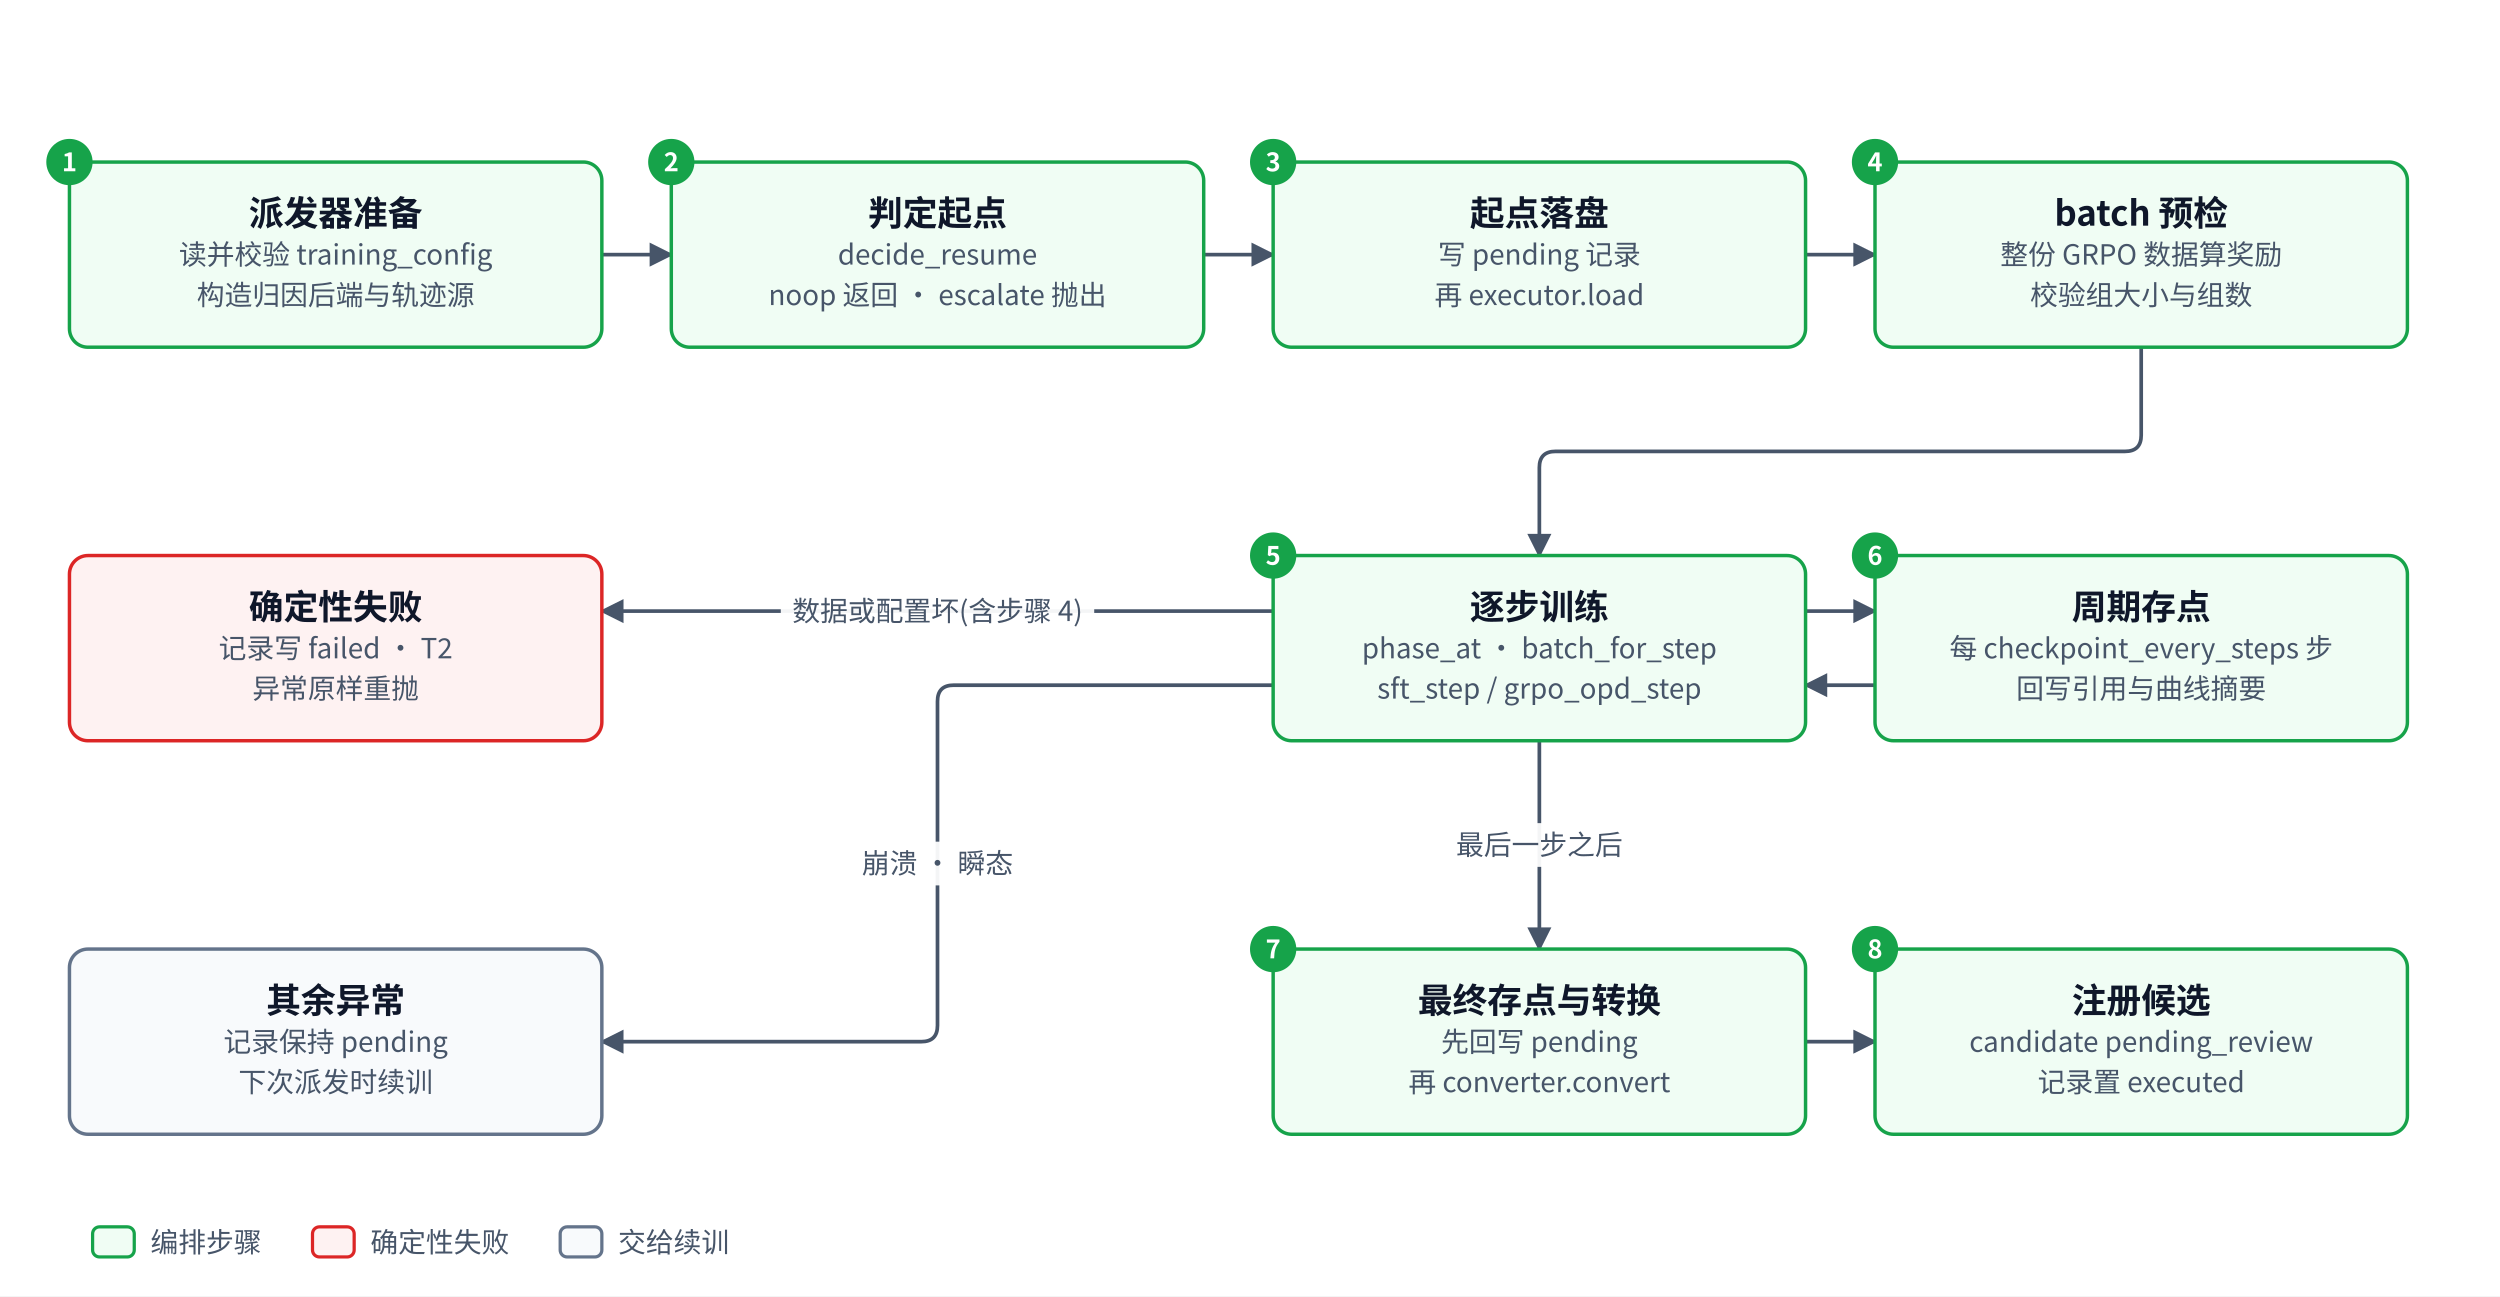
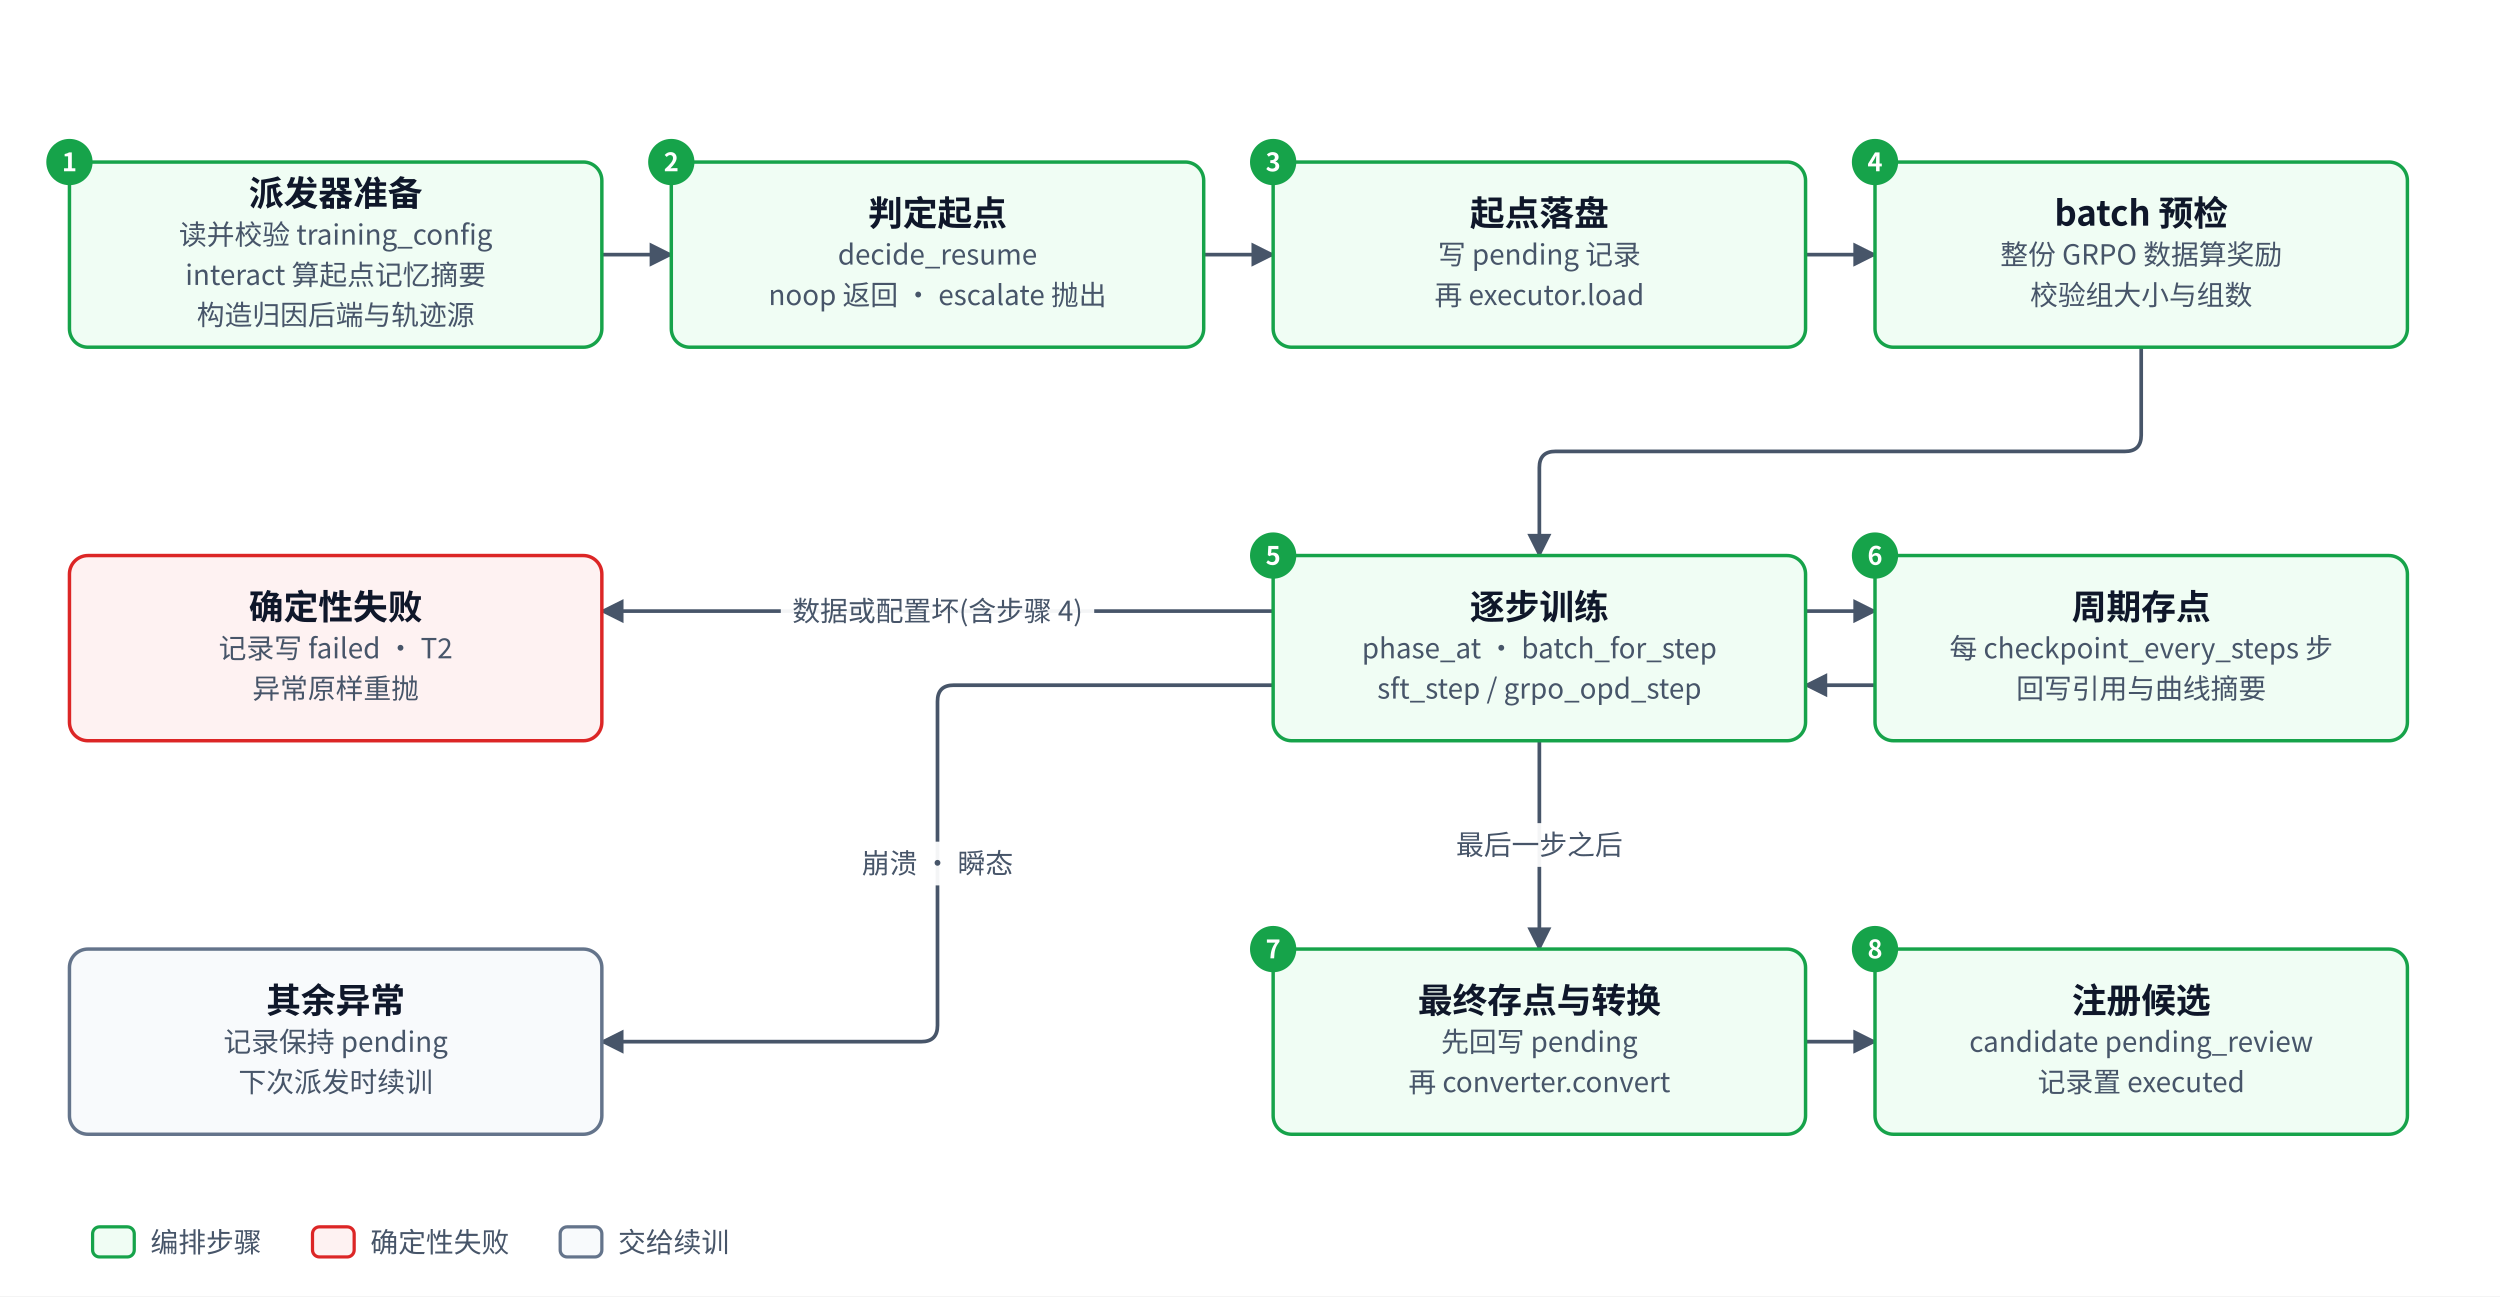
<svg xmlns="http://www.w3.org/2000/svg" viewBox="0 0 1080 560" width="1080" height="560" role="img" aria-labelledby="t d" font-family="-apple-system,BlinkMacSystemFont,'PingFang SC','Hiragino Sans GB','Noto Sans CJK SC','Microsoft YaHei','Segoe UI',Helvetica,Arial,sans-serif">
  <defs>
    <marker id="ah0" viewBox="0 0 10 10" refX="9" refY="5" markerWidth="6.5" markerHeight="6.5" orient="auto-start-reverse">
      <path d="M0,0 L10,5 L0,10 z" fill="#475569" />
    </marker>
  </defs>
  <rect width="1080" height="560" fill="#ffffff" />
  <path d="M260.0,110.0 L290.0,110.0" fill="none" stroke="#475569" stroke-width="1.6" stroke-linejoin="round" stroke-linecap="round" marker-end="url(#ah0)" />
  <path d="M520.0,110.0 L550.0,110.0" fill="none" stroke="#475569" stroke-width="1.6" stroke-linejoin="round" stroke-linecap="round" marker-end="url(#ah0)" />
  <path d="M780.0,110.0 L810.0,110.0" fill="none" stroke="#475569" stroke-width="1.6" stroke-linejoin="round" stroke-linecap="round" marker-end="url(#ah0)" />
  <path d="M925.0,150.0 L925.0,188.0 Q925.0,195.0 918.0,195.0 L672.0,195.0 Q665.0,195.0 665.0,202.0 L665.0,240.0" fill="none" stroke="#475569" stroke-width="1.6" stroke-linejoin="round" stroke-linecap="round" marker-end="url(#ah0)" />
  <path d="M780.0,264.0 L810.0,264.0" fill="none" stroke="#475569" stroke-width="1.6" stroke-linejoin="round" stroke-linecap="round" marker-end="url(#ah0)" />
  <path d="M810.0,296.0 L780.0,296.0" fill="none" stroke="#475569" stroke-width="1.6" stroke-linejoin="round" stroke-linecap="round" marker-end="url(#ah0)" />
  <path d="M665.0,320.0 L665.0,410.0" fill="none" stroke="#475569" stroke-width="1.6" stroke-linejoin="round" stroke-linecap="round" marker-end="url(#ah0)" />
  <path d="M780.0,450.0 L810.0,450.0" fill="none" stroke="#475569" stroke-width="1.6" stroke-linejoin="round" stroke-linecap="round" marker-end="url(#ah0)" />
  <path d="M550.0,264.0 L260.0,264.0" fill="none" stroke="#475569" stroke-width="1.6" stroke-linejoin="round" stroke-linecap="round" marker-end="url(#ah0)" />
  <path d="M550.0,296.0 L412.0,296.0 Q405.0,296.0 405.0,303.0 L405.0,443.0 Q405.0,450.0 398.0,450.0 L260.0,450.0" fill="none" stroke="#475569" stroke-width="1.6" stroke-linejoin="round" stroke-linecap="round" marker-end="url(#ah0)" />
  <rect x="30" y="70" width="230" height="80" rx="8" fill="#f0fdf4" stroke="#16a34a" stroke-width="1.5" />
-   <text x="145.0" y="97.5" text-anchor="middle" font-size="15" font-weight="700" fill="#0f172a">派发器准备</text>
-   <text x="145.0" y="114.3" text-anchor="middle" font-size="12" fill="#475569">读并校验 training_config</text>
-   <text x="145.0" y="131.8" text-anchor="middle" font-size="12" fill="#475569">构造归因后端与轨迹源</text>
+   <text x="145.0" y="88.9" text-anchor="middle" font-size="15" font-weight="700" fill="#0f172a">派发器准备</text>
+   <text x="145.0" y="105.7" text-anchor="middle" font-size="12" fill="#475569">读并校验 training_config</text>
+   <text x="145.0" y="123.1" text-anchor="middle" font-size="12" fill="#475569">interact 算起点记忆摘要</text>
+   <text x="145.0" y="140.4" text-anchor="middle" font-size="12" fill="#475569">构造归因后端与轨迹源</text>
  <rect x="290" y="70" width="230" height="80" rx="8" fill="#f0fdf4" stroke="#16a34a" stroke-width="1.5" />
  <text x="405.0" y="97.5" text-anchor="middle" font-size="15" font-weight="700" fill="#0f172a">判定起点</text>
  <text x="405.0" y="114.3" text-anchor="middle" font-size="12" fill="#475569">decide_resume</text>
  <text x="405.0" y="131.8" text-anchor="middle" font-size="12" fill="#475569">noop 返回 · escalate 抛出</text>
  <rect x="550" y="70" width="230" height="80" rx="8" fill="#f0fdf4" stroke="#16a34a" stroke-width="1.5" />
  <text x="665.0" y="97.5" text-anchor="middle" font-size="15" font-weight="700" fill="#0f172a">起点落盘</text>
  <text x="665.0" y="114.3" text-anchor="middle" font-size="12" fill="#475569">写 pending 记录</text>
  <text x="665.0" y="131.8" text-anchor="middle" font-size="12" fill="#475569">再 executor.load</text>
  <rect x="810" y="70" width="230" height="80" rx="8" fill="#f0fdf4" stroke="#16a34a" stroke-width="1.5" />
  <text x="925.0" y="97.5" text-anchor="middle" font-size="15" font-weight="700" fill="#0f172a">batch 预检</text>
  <text x="925.0" y="114.3" text-anchor="middle" font-size="12" fill="#475569">整份 GRPO 数据算奖励</text>
  <text x="925.0" y="131.8" text-anchor="middle" font-size="12" fill="#475569">校验组大小与组数</text>
  <rect x="550" y="240" width="230" height="80" rx="8" fill="#f0fdf4" stroke="#16a34a" stroke-width="1.5" />
  <text x="665.0" y="267.6" text-anchor="middle" font-size="15" font-weight="700" fill="#0f172a">逐步训练</text>
  <text x="665.0" y="284.4" text-anchor="middle" font-size="12" fill="#475569">phase_at · batch_for_step</text>
  <text x="665.0" y="301.8" text-anchor="middle" font-size="12" fill="#475569">sft_step / grpo_opd_step</text>
  <rect x="810" y="240" width="230" height="80" rx="8" fill="#f0fdf4" stroke="#16a34a" stroke-width="1.5" />
  <text x="925.0" y="267.6" text-anchor="middle" font-size="15" font-weight="700" fill="#0f172a">周期存点</text>
  <text x="925.0" y="284.4" text-anchor="middle" font-size="12" fill="#475569">每 checkpoint_every_steps 步</text>
  <text x="925.0" y="301.8" text-anchor="middle" font-size="12" fill="#475569">回写引用与曲线摘要</text>
  <rect x="550" y="410" width="230" height="80" rx="8" fill="#f0fdf4" stroke="#16a34a" stroke-width="1.5" />
  <text x="665.0" y="437.6" text-anchor="middle" font-size="15" font-weight="700" fill="#0f172a">最终存点与转换</text>
  <text x="665.0" y="454.4" text-anchor="middle" font-size="12" fill="#475569">先回写 pending</text>
  <text x="665.0" y="471.8" text-anchor="middle" font-size="12" fill="#475569">再 converter.convert</text>
  <rect x="810" y="410" width="230" height="80" rx="8" fill="#f0fdf4" stroke="#16a34a" stroke-width="1.5" />
  <text x="925.0" y="437.6" text-anchor="middle" font-size="15" font-weight="700" fill="#0f172a">注册候选</text>
  <text x="925.0" y="454.4" text-anchor="middle" font-size="12" fill="#475569">candidate pending_review</text>
  <text x="925.0" y="471.8" text-anchor="middle" font-size="12" fill="#475569">记录置 executed</text>
  <rect x="30" y="240" width="230" height="80" rx="8" fill="#fef2f2" stroke="#dc2626" stroke-width="1.5" />
  <text x="145.0" y="267.6" text-anchor="middle" font-size="15" font-weight="700" fill="#0f172a">确定性失败</text>
  <text x="145.0" y="284.4" text-anchor="middle" font-size="12" fill="#475569">记录写 failed · T2</text>
  <text x="145.0" y="301.8" text-anchor="middle" font-size="12" fill="#475569">异常原样重抛</text>
  <rect x="30" y="410" width="230" height="80" rx="8" fill="#f8fafc" stroke="#64748b" stroke-width="1.5" />
  <text x="145.0" y="437.6" text-anchor="middle" font-size="15" font-weight="700" fill="#0f172a">其余异常</text>
  <text x="145.0" y="454.4" text-anchor="middle" font-size="12" fill="#475569">记录保持 pending</text>
  <text x="145.0" y="471.8" text-anchor="middle" font-size="12" fill="#475569">下次派发时续训</text>
  <circle cx="30" cy="70" r="10" fill="#16a34a" />
  <text x="30" y="74" text-anchor="middle" font-size="11" font-weight="700" fill="#ffffff">1</text>
  <circle cx="290" cy="70" r="10" fill="#16a34a" />
  <text x="290" y="74" text-anchor="middle" font-size="11" font-weight="700" fill="#ffffff">2</text>
  <circle cx="550" cy="70" r="10" fill="#16a34a" />
  <text x="550" y="74" text-anchor="middle" font-size="11" font-weight="700" fill="#ffffff">3</text>
  <circle cx="810" cy="70" r="10" fill="#16a34a" />
  <text x="810" y="74" text-anchor="middle" font-size="11" font-weight="700" fill="#ffffff">4</text>
  <circle cx="550" cy="240" r="10" fill="#16a34a" />
  <text x="550" y="244" text-anchor="middle" font-size="11" font-weight="700" fill="#ffffff">5</text>
  <circle cx="810" cy="240" r="10" fill="#16a34a" />
  <text x="810" y="244" text-anchor="middle" font-size="11" font-weight="700" fill="#ffffff">6</text>
  <circle cx="550" cy="410" r="10" fill="#16a34a" />
  <text x="550" y="414" text-anchor="middle" font-size="11" font-weight="700" fill="#ffffff">7</text>
  <circle cx="810" cy="410" r="10" fill="#16a34a" />
  <text x="810" y="414" text-anchor="middle" font-size="11" font-weight="700" fill="#ffffff">8</text>
  <rect x="625.0" y="355.6" width="80.0" height="18.9" rx="4" fill="#ffffff" fill-opacity="0.94" />
  <text x="665.0" y="369.3" text-anchor="middle" font-size="12" fill="#475569">最后一步之后</text>
  <rect x="337.3" y="254.6" width="135.4" height="18.9" rx="4" fill="#ffffff" fill-opacity="0.94" />
  <text x="405.0" y="268.3" text-anchor="middle" font-size="12" fill="#475569">数据或配置坏(含步骤 4)</text>
  <rect x="367.5" y="363.6" width="75.1" height="18.9" rx="4" fill="#ffffff" fill-opacity="0.94" />
  <text x="405.0" y="377.3" text-anchor="middle" font-size="12" fill="#475569">崩溃 · 瞬态</text>
  <rect x="40" y="530" width="18" height="13" rx="3" fill="#f0fdf4" stroke="#16a34a" stroke-width="1.4" />
  <text x="65" y="541" font-size="12" fill="#475569">编排步骤</text>
  <rect x="135.0" y="530" width="18" height="13" rx="3" fill="#fef2f2" stroke="#dc2626" stroke-width="1.4" />
  <text x="160.0" y="541" font-size="12" fill="#475569">确定性失败</text>
  <rect x="242.0" y="530" width="18" height="13" rx="3" fill="#f8fafc" stroke="#64748b" stroke-width="1.4" />
  <text x="267.0" y="541" font-size="12" fill="#475569">交给续训</text>
</svg>
